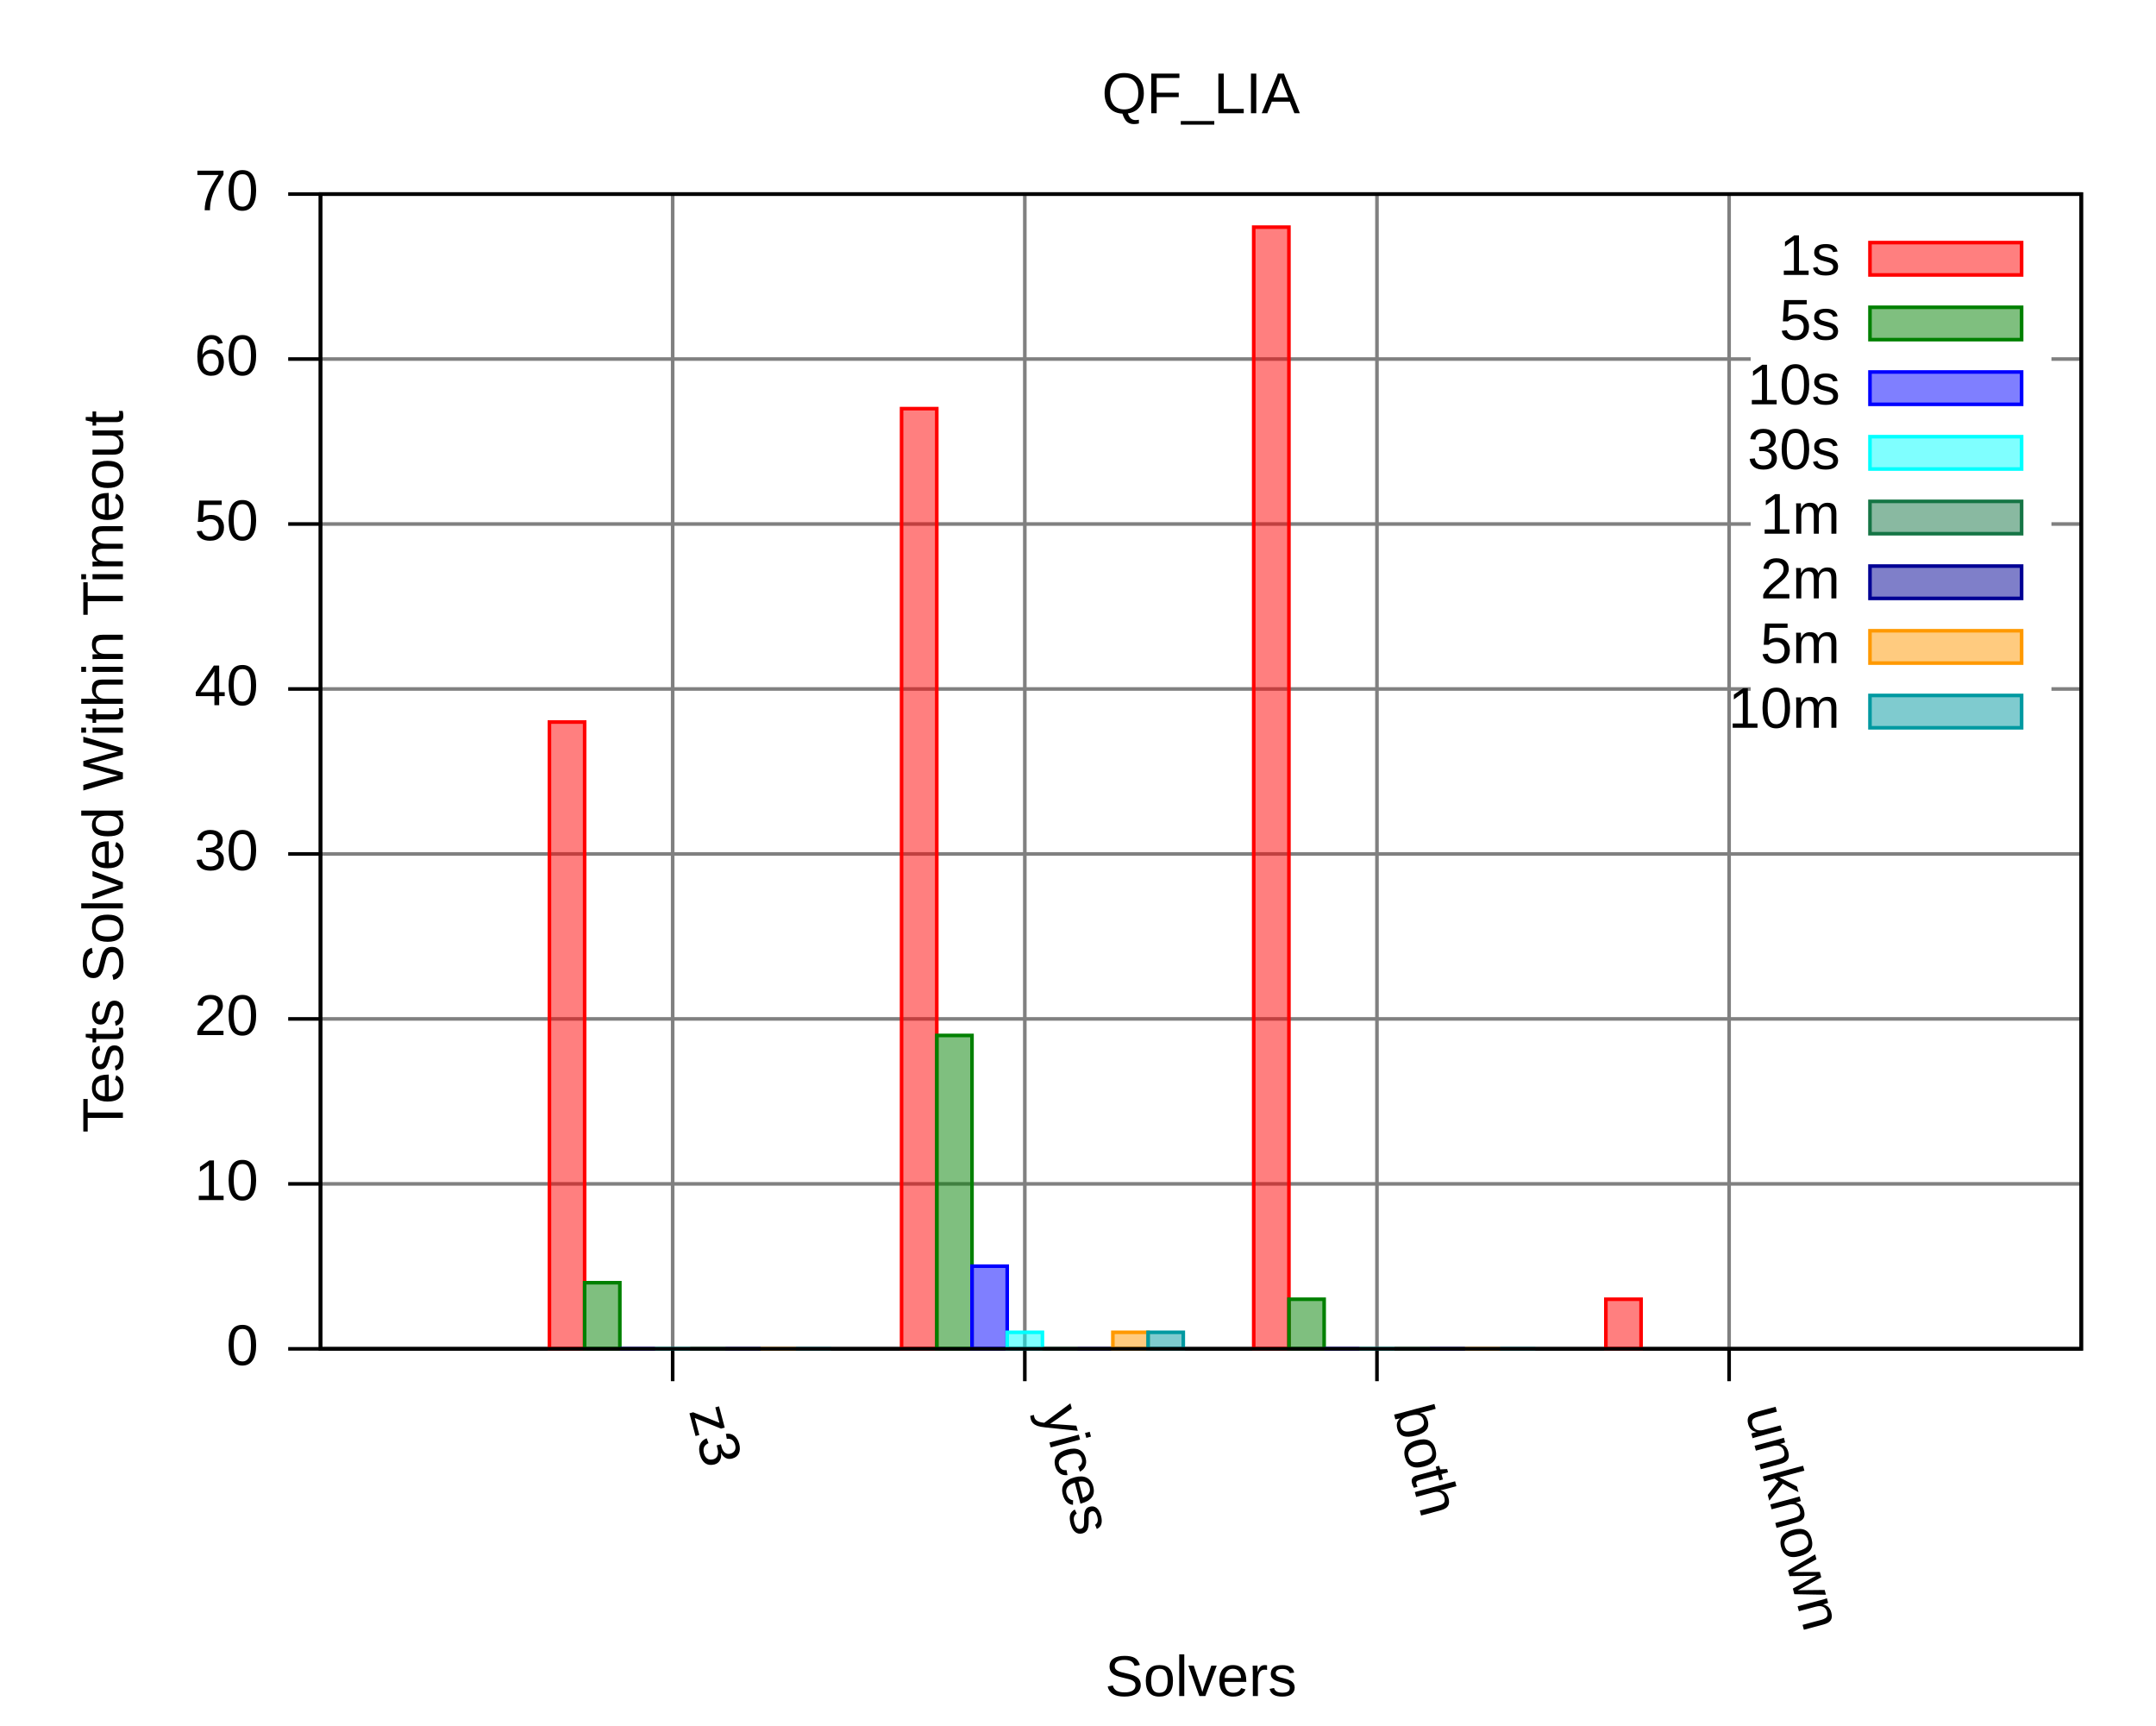
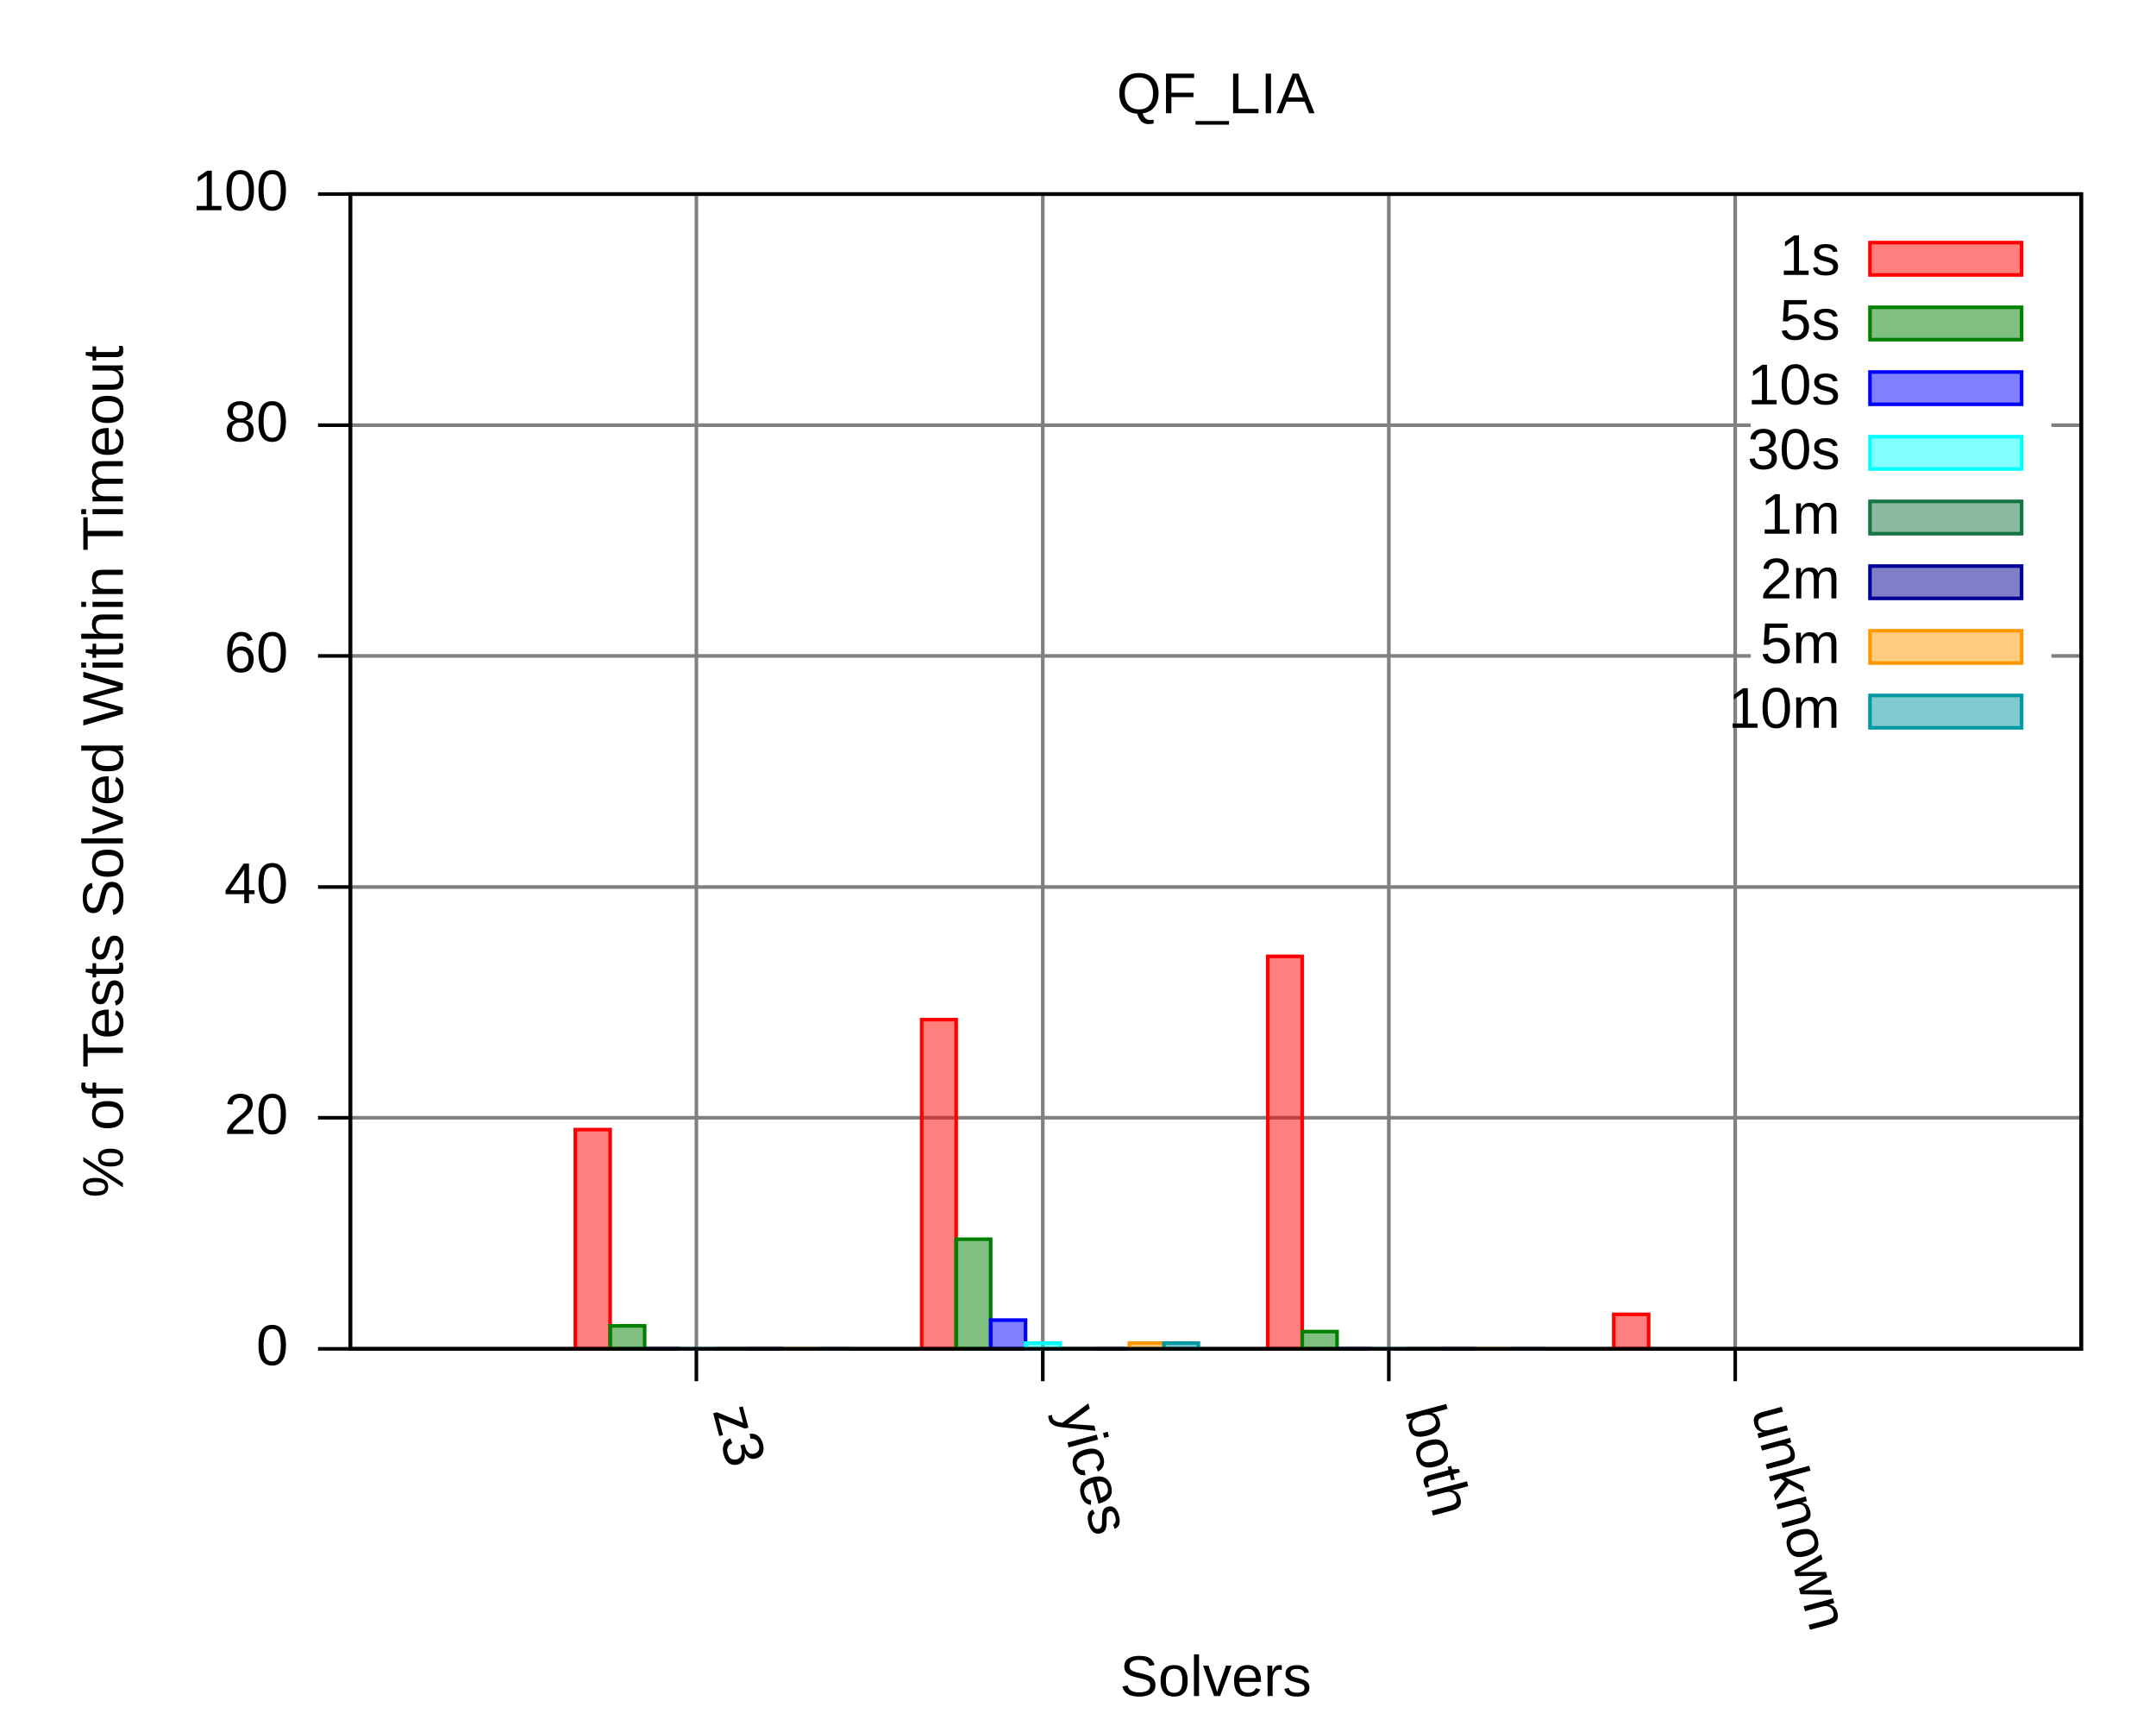
<svg xmlns="http://www.w3.org/2000/svg" xmlns:xlink="http://www.w3.org/1999/xlink" width="600" height="480" viewBox="0 0 600 480">
  <defs>
    <circle id="gpDot" r="0.5" stroke-width="0.5" />
    <path id="gpPt0" stroke-width="0.222" stroke="currentColor" d="M-1,0 h2 M0,-1 v2" />
    <path id="gpPt1" stroke-width="0.222" stroke="currentColor" d="M-1,-1 L1,1 M1,-1 L-1,1" />
    <path id="gpPt2" stroke-width="0.222" stroke="currentColor" d="M-1,0 L1,0 M0,-1 L0,1 M-1,-1 L1,1 M-1,1 L1,-1" />
    <rect id="gpPt3" stroke-width="0.222" stroke="currentColor" x="-1" y="-1" width="2" height="2" />
    <rect id="gpPt4" stroke-width="0.222" stroke="currentColor" fill="currentColor" x="-1" y="-1" width="2" height="2" />
    <circle id="gpPt5" stroke-width="0.222" stroke="currentColor" cx="0" cy="0" r="1" />
    <use xlink:href="#gpPt5" id="gpPt6" fill="currentColor" stroke="none" />
    <path id="gpPt7" stroke-width="0.222" stroke="currentColor" d="M0,-1.33 L-1.33,0.67 L1.33,0.67 z" />
    <use xlink:href="#gpPt7" id="gpPt8" fill="currentColor" stroke="none" />
    <use xlink:href="#gpPt7" id="gpPt9" stroke="currentColor" transform="rotate(180)" />
    <use xlink:href="#gpPt9" id="gpPt10" fill="currentColor" stroke="none" />
    <use xlink:href="#gpPt3" id="gpPt11" stroke="currentColor" transform="rotate(45)" />
    <use xlink:href="#gpPt11" id="gpPt12" fill="currentColor" stroke="none" />
  </defs>
  <g style="fill:none; color:white; stroke:currentColor; stroke-width:1.00; stroke-linecap:butt; stroke-linejoin:miter">
</g>
  <g style="fill:none; color:black; stroke:currentColor; stroke-width:1.00; stroke-linecap:butt; stroke-linejoin:miter">
</g>
  <g style="fill:none; color:gray; stroke:currentColor; stroke-width:1.00; stroke-linecap:butt; stroke-linejoin:miter">
-     <path d="M89.2,375.3 L579.2,375.3 " />
-   </g>
-   <g style="fill:none; color:black; stroke:currentColor; stroke-width:1.00; stroke-linecap:butt; stroke-linejoin:miter">
-     <path d="M89.2,375.3 L80.2,375.3 " />
-     <g transform="translate(71.9,379.8)" style="stroke:none; fill:black; font-family:Arial; font-size:12.00pt; text-anchor:end">
+     <path d="M97.5,375.3 L579.2,375.3 " />
+   </g>
+   <g style="fill:none; color:black; stroke:currentColor; stroke-width:1.00; stroke-linecap:butt; stroke-linejoin:miter">
+     <path d="M97.5,375.3 L88.5,375.3 " />
+     <g transform="translate(80.2,379.8)" style="stroke:none; fill:black; font-family:Arial; font-size:12.00pt; text-anchor:end">
      <text> 0</text>
    </g>
  </g>
  <g style="fill:none; color:gray; stroke:currentColor; stroke-width:1.00; stroke-linecap:butt; stroke-linejoin:miter">
-     <path d="M89.2,329.4 L579.2,329.4 " />
-   </g>
-   <g style="fill:none; color:black; stroke:currentColor; stroke-width:1.00; stroke-linecap:butt; stroke-linejoin:miter">
-     <path d="M89.2,329.4 L80.2,329.4 " />
-     <g transform="translate(71.9,333.9)" style="stroke:none; fill:black; font-family:Arial; font-size:12.00pt; text-anchor:end">
-       <text> 10</text>
-     </g>
-   </g>
-   <g style="fill:none; color:gray; stroke:currentColor; stroke-width:1.00; stroke-linecap:butt; stroke-linejoin:miter">
-     <path d="M89.2,283.5 L579.2,283.5 " />
-   </g>
-   <g style="fill:none; color:black; stroke:currentColor; stroke-width:1.00; stroke-linecap:butt; stroke-linejoin:miter">
-     <path d="M89.2,283.5 L80.2,283.5 " />
-     <g transform="translate(71.9,288.0)" style="stroke:none; fill:black; font-family:Arial; font-size:12.00pt; text-anchor:end">
+     <path d="M97.5,311.0 L579.2,311.0 " />
+   </g>
+   <g style="fill:none; color:black; stroke:currentColor; stroke-width:1.00; stroke-linecap:butt; stroke-linejoin:miter">
+     <path d="M97.5,311.0 L88.5,311.0 " />
+     <g transform="translate(80.2,315.5)" style="stroke:none; fill:black; font-family:Arial; font-size:12.00pt; text-anchor:end">
      <text> 20</text>
    </g>
  </g>
  <g style="fill:none; color:gray; stroke:currentColor; stroke-width:1.00; stroke-linecap:butt; stroke-linejoin:miter">
-     <path d="M89.2,237.6 L579.2,237.6 " />
-   </g>
-   <g style="fill:none; color:black; stroke:currentColor; stroke-width:1.00; stroke-linecap:butt; stroke-linejoin:miter">
-     <path d="M89.2,237.6 L80.2,237.6 " />
-     <g transform="translate(71.9,242.1)" style="stroke:none; fill:black; font-family:Arial; font-size:12.00pt; text-anchor:end">
-       <text> 30</text>
-     </g>
-   </g>
-   <g style="fill:none; color:gray; stroke:currentColor; stroke-width:1.00; stroke-linecap:butt; stroke-linejoin:miter">
-     <path d="M89.2,191.7 L487.2,191.7 M570.9,191.7 L579.2,191.7 " />
-   </g>
-   <g style="fill:none; color:black; stroke:currentColor; stroke-width:1.00; stroke-linecap:butt; stroke-linejoin:miter">
-     <path d="M89.2,191.7 L80.2,191.7 " />
-     <g transform="translate(71.9,196.2)" style="stroke:none; fill:black; font-family:Arial; font-size:12.00pt; text-anchor:end">
+     <path d="M97.5,246.8 L579.2,246.8 " />
+   </g>
+   <g style="fill:none; color:black; stroke:currentColor; stroke-width:1.00; stroke-linecap:butt; stroke-linejoin:miter">
+     <path d="M97.5,246.8 L88.5,246.8 " />
+     <g transform="translate(80.2,251.3)" style="stroke:none; fill:black; font-family:Arial; font-size:12.00pt; text-anchor:end">
      <text> 40</text>
    </g>
  </g>
  <g style="fill:none; color:gray; stroke:currentColor; stroke-width:1.00; stroke-linecap:butt; stroke-linejoin:miter">
-     <path d="M89.2,145.8 L487.2,145.8 M570.9,145.8 L579.2,145.8 " />
-   </g>
-   <g style="fill:none; color:black; stroke:currentColor; stroke-width:1.00; stroke-linecap:butt; stroke-linejoin:miter">
-     <path d="M89.2,145.8 L80.2,145.8 " />
-     <g transform="translate(71.9,150.3)" style="stroke:none; fill:black; font-family:Arial; font-size:12.00pt; text-anchor:end">
-       <text> 50</text>
-     </g>
-   </g>
-   <g style="fill:none; color:gray; stroke:currentColor; stroke-width:1.00; stroke-linecap:butt; stroke-linejoin:miter">
-     <path d="M89.2,99.9 L487.2,99.9 M570.9,99.9 L579.2,99.9 " />
-   </g>
-   <g style="fill:none; color:black; stroke:currentColor; stroke-width:1.00; stroke-linecap:butt; stroke-linejoin:miter">
-     <path d="M89.2,99.9 L80.2,99.9 " />
-     <g transform="translate(71.9,104.4)" style="stroke:none; fill:black; font-family:Arial; font-size:12.00pt; text-anchor:end">
+     <path d="M97.5,182.5 L487.2,182.5 M570.9,182.5 L579.2,182.5 " />
+   </g>
+   <g style="fill:none; color:black; stroke:currentColor; stroke-width:1.00; stroke-linecap:butt; stroke-linejoin:miter">
+     <path d="M97.5,182.5 L88.5,182.5 " />
+     <g transform="translate(80.2,187.0)" style="stroke:none; fill:black; font-family:Arial; font-size:12.00pt; text-anchor:end">
      <text> 60</text>
    </g>
  </g>
  <g style="fill:none; color:gray; stroke:currentColor; stroke-width:1.00; stroke-linecap:butt; stroke-linejoin:miter">
-     <path d="M89.2,54.0 L579.2,54.0 " />
-   </g>
-   <g style="fill:none; color:black; stroke:currentColor; stroke-width:1.00; stroke-linecap:butt; stroke-linejoin:miter">
-     <path d="M89.2,54.0 L80.2,54.0 " />
-     <g transform="translate(71.9,58.5)" style="stroke:none; fill:black; font-family:Arial; font-size:12.00pt; text-anchor:end">
-       <text> 70</text>
-     </g>
-   </g>
-   <g style="fill:none; color:gray; stroke:currentColor; stroke-width:1.00; stroke-linecap:butt; stroke-linejoin:miter">
-     <path d="M187.2,375.3 L187.2,54.0 " />
-   </g>
-   <g style="fill:none; color:black; stroke:currentColor; stroke-width:1.00; stroke-linecap:butt; stroke-linejoin:miter">
-     <path d="M187.2,375.3 L187.2,384.3 " />
-     <g transform="translate(191.7,392.6) rotate(75)" style="stroke:none; fill:black; font-family:Arial; font-size:12.00pt; text-anchor:start">
+     <path d="M97.5,118.3 L487.2,118.3 M570.9,118.3 L579.2,118.3 " />
+   </g>
+   <g style="fill:none; color:black; stroke:currentColor; stroke-width:1.00; stroke-linecap:butt; stroke-linejoin:miter">
+     <path d="M97.5,118.3 L88.5,118.3 " />
+     <g transform="translate(80.2,122.8)" style="stroke:none; fill:black; font-family:Arial; font-size:12.00pt; text-anchor:end">
+       <text> 80</text>
+     </g>
+   </g>
+   <g style="fill:none; color:gray; stroke:currentColor; stroke-width:1.00; stroke-linecap:butt; stroke-linejoin:miter">
+     <path d="M97.5,54.0 L579.2,54.0 " />
+   </g>
+   <g style="fill:none; color:black; stroke:currentColor; stroke-width:1.00; stroke-linecap:butt; stroke-linejoin:miter">
+     <path d="M97.5,54.0 L88.5,54.0 " />
+     <g transform="translate(80.2,58.5)" style="stroke:none; fill:black; font-family:Arial; font-size:12.00pt; text-anchor:end">
+       <text> 100</text>
+     </g>
+   </g>
+   <g style="fill:none; color:gray; stroke:currentColor; stroke-width:1.00; stroke-linecap:butt; stroke-linejoin:miter">
+     <path d="M193.8,375.3 L193.8,54.0 " />
+   </g>
+   <g style="fill:none; color:black; stroke:currentColor; stroke-width:1.00; stroke-linecap:butt; stroke-linejoin:miter">
+     <path d="M193.8,375.3 L193.8,384.3 " />
+     <g transform="translate(198.3,392.6) rotate(75)" style="stroke:none; fill:black; font-family:Arial; font-size:12.00pt; text-anchor:start">
      <text>z3</text>
    </g>
  </g>
  <g style="fill:none; color:gray; stroke:currentColor; stroke-width:1.00; stroke-linecap:butt; stroke-linejoin:miter">
-     <path d="M285.2,375.3 L285.2,54.0 " />
-   </g>
-   <g style="fill:none; color:black; stroke:currentColor; stroke-width:1.00; stroke-linecap:butt; stroke-linejoin:miter">
-     <path d="M285.2,375.3 L285.2,384.3 " />
-     <g transform="translate(289.7,392.6) rotate(75)" style="stroke:none; fill:black; font-family:Arial; font-size:12.00pt; text-anchor:start">
+     <path d="M290.2,375.3 L290.2,54.0 " />
+   </g>
+   <g style="fill:none; color:black; stroke:currentColor; stroke-width:1.00; stroke-linecap:butt; stroke-linejoin:miter">
+     <path d="M290.2,375.3 L290.2,384.3 " />
+     <g transform="translate(294.7,392.6) rotate(75)" style="stroke:none; fill:black; font-family:Arial; font-size:12.00pt; text-anchor:start">
      <text>yices</text>
    </g>
  </g>
  <g style="fill:none; color:gray; stroke:currentColor; stroke-width:1.00; stroke-linecap:butt; stroke-linejoin:miter">
-     <path d="M383.2,375.3 L383.2,54.0 " />
-   </g>
-   <g style="fill:none; color:black; stroke:currentColor; stroke-width:1.00; stroke-linecap:butt; stroke-linejoin:miter">
-     <path d="M383.2,375.3 L383.2,384.3 " />
-     <g transform="translate(387.7,392.6) rotate(75)" style="stroke:none; fill:black; font-family:Arial; font-size:12.00pt; text-anchor:start">
+     <path d="M386.5,375.3 L386.5,54.0 " />
+   </g>
+   <g style="fill:none; color:black; stroke:currentColor; stroke-width:1.00; stroke-linecap:butt; stroke-linejoin:miter">
+     <path d="M386.5,375.3 L386.5,384.3 " />
+     <g transform="translate(391.0,392.6) rotate(75)" style="stroke:none; fill:black; font-family:Arial; font-size:12.00pt; text-anchor:start">
      <text>both</text>
    </g>
  </g>
  <g style="fill:none; color:gray; stroke:currentColor; stroke-width:1.00; stroke-linecap:butt; stroke-linejoin:miter">
-     <path d="M481.2,375.3 L481.2,54.0 " />
-   </g>
-   <g style="fill:none; color:black; stroke:currentColor; stroke-width:1.00; stroke-linecap:butt; stroke-linejoin:miter">
-     <path d="M481.2,375.3 L481.2,384.3 " />
-     <g transform="translate(485.7,392.6) rotate(75)" style="stroke:none; fill:black; font-family:Arial; font-size:12.00pt; text-anchor:start">
+     <path d="M482.9,375.3 L482.9,54.0 " />
+   </g>
+   <g style="fill:none; color:black; stroke:currentColor; stroke-width:1.00; stroke-linecap:butt; stroke-linejoin:miter">
+     <path d="M482.9,375.3 L482.9,384.3 " />
+     <g transform="translate(487.4,392.6) rotate(75)" style="stroke:none; fill:black; font-family:Arial; font-size:12.00pt; text-anchor:start">
      <text>unknown</text>
    </g>
-     <path d="M89.2,54.0 L89.2,375.3 L579.2,375.3 L579.2,54.0 L89.2,54.0 Z " />
+     <path d="M97.5,54.0 L97.5,375.3 L579.2,375.3 L579.2,54.0 L97.5,54.0 Z " />
    <g transform="translate(34.2,214.7) rotate(-90)" style="stroke:none; fill:black; font-family:Arial; font-size:12.00pt; text-anchor:middle">
-       <text>Tests Solved Within Timeout</text>
-     </g>
-     <g transform="translate(334.2,471.9)" style="stroke:none; fill:black; font-family:Arial; font-size:12.00pt; text-anchor:middle">
+       <text>% of Tests Solved Within Timeout</text>
+     </g>
+     <g transform="translate(338.3,471.9)" style="stroke:none; fill:black; font-family:Arial; font-size:12.00pt; text-anchor:middle">
      <text>Solvers</text>
    </g>
-     <g transform="translate(334.2,31.5)" style="stroke:none; fill:black; font-family:Arial; font-size:12.00pt; text-anchor:middle">
+     <g transform="translate(338.3,31.5)" style="stroke:none; fill:black; font-family:Arial; font-size:12.00pt; text-anchor:middle">
      <text>QF_LIA</text>
    </g>
  </g>
  <g style="fill:none; color:red; stroke:currentColor; stroke-width:1.00; stroke-linecap:butt; stroke-linejoin:miter">
</g>
  <g style="fill:none; color:black; stroke:currentColor; stroke-width:1.00; stroke-linecap:butt; stroke-linejoin:miter">
    <g transform="translate(512.1,76.5)" style="stroke:none; fill:black; font-family:Arial; font-size:12.00pt; text-anchor:end">
      <text>1s</text>
    </g>
  </g>
  <g style="fill:none; color:red; stroke:currentColor; stroke-width:1.00; stroke-linecap:butt; stroke-linejoin:miter">
    <g style="stroke:none; shape-rendering:crispEdges">
      <polygon fill="currentColor" fill-opacity="0.5" points="520.4,76.5 562.6,76.5 562.6,67.5 520.4,67.5 " />
    </g>
    <path d="M520.4,76.5 L562.6,76.5 L562.6,67.5 L520.4,67.5 L520.4,76.5 Z " />
    <g style="stroke:none; shape-rendering:crispEdges">
-       <polygon fill="currentColor" fill-opacity="0.5" points="152.9,375.3 162.8,375.3 162.8,200.8 152.9,200.8 " />
-     </g>
-     <path d="M152.9,375.3 L152.9,200.9 L162.7,200.9 L162.7,375.3 L152.9,375.3 Z " />
-     <g style="stroke:none; shape-rendering:crispEdges">
-       <polygon fill="currentColor" fill-opacity="0.5" points="250.9,375.3 260.8,375.3 260.8,113.6 250.9,113.6 " />
-     </g>
-     <path d="M250.9,375.3 L250.9,113.7 L260.7,113.7 L260.7,375.3 L250.9,375.3 Z " />
-     <g style="stroke:none; shape-rendering:crispEdges">
-       <polygon fill="currentColor" fill-opacity="0.5" points="348.9,375.3 358.8,375.3 358.8,63.1 348.9,63.1 " />
-     </g>
-     <path d="M348.9,375.3 L348.9,63.2 L358.7,63.2 L358.7,375.3 L348.9,375.3 Z " />
-     <g style="stroke:none; shape-rendering:crispEdges">
-       <polygon fill="currentColor" fill-opacity="0.5" points="446.9,375.3 456.8,375.3 456.8,361.4 446.9,361.4 " />
-     </g>
-     <path d="M446.9,375.3 L446.9,361.5 L456.7,361.5 L456.7,375.3 L446.9,375.3 Z " />
+       <polygon fill="currentColor" fill-opacity="0.5" points="160.1,375.3 169.9,375.3 169.9,314.2 160.1,314.2 " />
+     </g>
+     <path d="M160.1,375.3 L160.1,314.3 L169.8,314.3 L169.8,375.3 L160.1,375.3 Z " />
+     <g style="stroke:none; shape-rendering:crispEdges">
+       <polygon fill="currentColor" fill-opacity="0.5" points="256.5,375.3 266.2,375.3 266.2,283.6 256.5,283.6 " />
+     </g>
+     <path d="M256.5,375.3 L256.5,283.7 L266.1,283.7 L266.1,375.3 L256.5,375.3 Z " />
+     <g style="stroke:none; shape-rendering:crispEdges">
+       <polygon fill="currentColor" fill-opacity="0.5" points="352.8,375.3 362.5,375.3 362.5,266.0 352.8,266.0 " />
+     </g>
+     <path d="M352.8,375.3 L352.8,266.1 L362.4,266.1 L362.4,375.3 L352.8,375.3 Z " />
+     <g style="stroke:none; shape-rendering:crispEdges">
+       <polygon fill="currentColor" fill-opacity="0.5" points="449.1,375.3 458.9,375.3 458.9,365.6 449.1,365.6 " />
+     </g>
+     <path d="M449.1,375.3 L449.1,365.7 L458.8,365.7 L458.8,375.3 L449.1,375.3 Z " />
  </g>
  <g style="fill:none; color:green; stroke:currentColor; stroke-width:1.00; stroke-linecap:butt; stroke-linejoin:miter">
</g>
  <g style="fill:none; color:black; stroke:currentColor; stroke-width:1.00; stroke-linecap:butt; stroke-linejoin:miter">
    <g transform="translate(512.1,94.5)" style="stroke:none; fill:black; font-family:Arial; font-size:12.00pt; text-anchor:end">
      <text>5s</text>
    </g>
  </g>
  <g style="fill:none; color:green; stroke:currentColor; stroke-width:1.00; stroke-linecap:butt; stroke-linejoin:miter">
    <g style="stroke:none; shape-rendering:crispEdges">
      <polygon fill="currentColor" fill-opacity="0.5" points="520.4,94.5 562.6,94.5 562.6,85.5 520.4,85.5 " />
    </g>
    <path d="M520.4,94.5 L562.6,94.5 L562.6,85.5 L520.4,85.5 L520.4,94.5 Z " />
    <g style="stroke:none; shape-rendering:crispEdges">
-       <polygon fill="currentColor" fill-opacity="0.5" points="162.7,375.3 172.6,375.3 172.6,356.8 162.7,356.8 " />
-     </g>
-     <path d="M162.7,375.3 L162.7,356.9 L172.5,356.9 L172.5,375.3 L162.7,375.3 Z " />
-     <g style="stroke:none; shape-rendering:crispEdges">
-       <polygon fill="currentColor" fill-opacity="0.5" points="260.7,375.3 270.6,375.3 270.6,288.0 260.7,288.0 " />
-     </g>
-     <path d="M260.7,375.3 L260.7,288.1 L270.5,288.1 L270.5,375.3 L260.7,375.3 Z " />
-     <g style="stroke:none; shape-rendering:crispEdges">
-       <polygon fill="currentColor" fill-opacity="0.5" points="358.7,375.3 368.6,375.3 368.6,361.4 358.7,361.4 " />
-     </g>
-     <path d="M358.7,375.3 L358.7,361.5 L368.5,361.5 L368.5,375.3 L358.7,375.3 Z " />
+       <polygon fill="currentColor" fill-opacity="0.5" points="169.8,375.3 179.5,375.3 179.5,368.8 169.8,368.8 " />
+     </g>
+     <path d="M169.8,375.3 L169.8,368.9 L179.4,368.9 L179.4,375.3 L169.8,375.3 Z " />
+     <g style="stroke:none; shape-rendering:crispEdges">
+       <polygon fill="currentColor" fill-opacity="0.5" points="266.1,375.3 275.8,375.3 275.8,344.7 266.1,344.7 " />
+     </g>
+     <path d="M266.1,375.3 L266.1,344.8 L275.7,344.8 L275.7,375.3 L266.1,375.3 Z " />
+     <g style="stroke:none; shape-rendering:crispEdges">
+       <polygon fill="currentColor" fill-opacity="0.5" points="362.4,375.3 372.2,375.3 372.2,370.4 362.4,370.4 " />
+     </g>
+     <path d="M362.4,375.3 L362.4,370.5 L372.1,370.5 L372.1,375.3 L362.4,375.3 Z " />
  </g>
  <g style="fill:none; color:blue; stroke:currentColor; stroke-width:1.00; stroke-linecap:butt; stroke-linejoin:miter">
</g>
  <g style="fill:none; color:black; stroke:currentColor; stroke-width:1.00; stroke-linecap:butt; stroke-linejoin:miter">
    <g transform="translate(512.1,112.5)" style="stroke:none; fill:black; font-family:Arial; font-size:12.00pt; text-anchor:end">
      <text>10s</text>
    </g>
  </g>
  <g style="fill:none; color:blue; stroke:currentColor; stroke-width:1.00; stroke-linecap:butt; stroke-linejoin:miter">
    <g style="stroke:none; shape-rendering:crispEdges">
      <polygon fill="currentColor" fill-opacity="0.5" points="520.4,112.5 562.6,112.5 562.6,103.5 520.4,103.5 " />
    </g>
    <path d="M520.4,112.5 L562.6,112.5 L562.6,103.5 L520.4,103.5 L520.4,112.5 Z " />
    <g style="stroke:none; shape-rendering:crispEdges">
-       <polygon fill="currentColor" fill-opacity="0.5" points="172.5,375.3 182.4,375.3 182.4,375.2 172.5,375.2 " />
-     </g>
-     <path d="M172.5,375.3 L182.3,375.3 L172.5,375.3 Z " />
-     <g style="stroke:none; shape-rendering:crispEdges">
-       <polygon fill="currentColor" fill-opacity="0.5" points="270.5,375.3 280.4,375.3 280.4,352.2 270.5,352.2 " />
-     </g>
-     <path d="M270.5,375.3 L270.5,352.3 L280.3,352.3 L280.3,375.3 L270.5,375.3 Z " />
-     <g style="stroke:none; shape-rendering:crispEdges">
-       <polygon fill="currentColor" fill-opacity="0.5" points="368.5,375.3 378.4,375.3 378.4,375.2 368.5,375.2 " />
-     </g>
-     <path d="M368.5,375.3 L378.3,375.3 L368.5,375.3 Z " />
+       <polygon fill="currentColor" fill-opacity="0.5" points="179.4,375.3 189.1,375.3 189.1,375.2 179.4,375.2 " />
+     </g>
+     <path d="M179.4,375.3 L189.0,375.3 L179.4,375.3 Z " />
+     <g style="stroke:none; shape-rendering:crispEdges">
+       <polygon fill="currentColor" fill-opacity="0.5" points="275.7,375.3 285.5,375.3 285.5,367.2 275.7,367.2 " />
+     </g>
+     <path d="M275.7,375.3 L275.7,367.3 L285.4,367.3 L285.4,375.3 L275.7,375.3 Z " />
+     <g style="stroke:none; shape-rendering:crispEdges">
+       <polygon fill="currentColor" fill-opacity="0.5" points="372.1,375.3 381.8,375.3 381.8,375.2 372.1,375.2 " />
+     </g>
+     <path d="M372.1,375.3 L381.7,375.3 L372.1,375.3 Z " />
  </g>
  <g style="fill:none; color:cyan; stroke:currentColor; stroke-width:1.00; stroke-linecap:butt; stroke-linejoin:miter">
</g>
  <g style="fill:none; color:black; stroke:currentColor; stroke-width:1.00; stroke-linecap:butt; stroke-linejoin:miter">
    <g transform="translate(512.1,130.5)" style="stroke:none; fill:black; font-family:Arial; font-size:12.00pt; text-anchor:end">
      <text>30s</text>
    </g>
  </g>
  <g style="fill:none; color:cyan; stroke:currentColor; stroke-width:1.00; stroke-linecap:butt; stroke-linejoin:miter">
    <g style="stroke:none; shape-rendering:crispEdges">
      <polygon fill="currentColor" fill-opacity="0.5" points="520.4,130.5 562.6,130.5 562.6,121.5 520.4,121.5 " />
    </g>
    <path d="M520.4,130.5 L562.6,130.5 L562.6,121.5 L520.4,121.5 L520.4,130.5 Z " />
    <g style="stroke:none; shape-rendering:crispEdges">
-       <polygon fill="currentColor" fill-opacity="0.5" points="182.3,375.3 192.2,375.3 192.2,375.2 182.3,375.2 " />
-     </g>
-     <path d="M182.3,375.3 L192.1,375.3 L182.3,375.3 Z " />
-     <g style="stroke:none; shape-rendering:crispEdges">
-       <polygon fill="currentColor" fill-opacity="0.5" points="280.3,375.3 290.2,375.3 290.2,370.6 280.3,370.6 " />
-     </g>
-     <path d="M280.3,375.3 L280.3,370.7 L290.1,370.7 L290.1,375.3 L280.3,375.3 Z " />
-     <g style="stroke:none; shape-rendering:crispEdges">
-       <polygon fill="currentColor" fill-opacity="0.5" points="378.3,375.3 388.2,375.3 388.2,375.2 378.3,375.2 " />
-     </g>
-     <path d="M378.3,375.3 L388.1,375.3 L378.3,375.3 Z " />
+       <polygon fill="currentColor" fill-opacity="0.5" points="189.0,375.3 198.8,375.3 198.8,375.2 189.0,375.2 " />
+     </g>
+     <path d="M189.0,375.3 L198.7,375.3 L189.0,375.3 Z " />
+     <g style="stroke:none; shape-rendering:crispEdges">
+       <polygon fill="currentColor" fill-opacity="0.5" points="285.4,375.3 295.1,375.3 295.1,373.6 285.4,373.6 " />
+     </g>
+     <path d="M285.4,375.3 L285.4,373.7 L295.0,373.7 L295.0,375.3 L285.4,375.3 Z " />
+     <g style="stroke:none; shape-rendering:crispEdges">
+       <polygon fill="currentColor" fill-opacity="0.5" points="381.7,375.3 391.4,375.3 391.4,375.2 381.7,375.2 " />
+     </g>
+     <path d="M381.7,375.3 L391.3,375.3 L381.7,375.3 Z " />
  </g>
  <g style="fill:none; color:#157545; stroke:currentColor; stroke-width:1.00; stroke-linecap:butt; stroke-linejoin:miter">
</g>
  <g style="fill:none; color:black; stroke:currentColor; stroke-width:1.00; stroke-linecap:butt; stroke-linejoin:miter">
    <g transform="translate(512.1,148.5)" style="stroke:none; fill:black; font-family:Arial; font-size:12.00pt; text-anchor:end">
      <text>1m</text>
    </g>
  </g>
  <g style="fill:none; color:#157545; stroke:currentColor; stroke-width:1.00; stroke-linecap:butt; stroke-linejoin:miter">
    <g style="stroke:none; shape-rendering:crispEdges">
      <polygon fill="currentColor" fill-opacity="0.5" points="520.4,148.5 562.6,148.5 562.6,139.5 520.4,139.5 " />
    </g>
    <path d="M520.4,148.5 L562.6,148.5 L562.6,139.5 L520.4,139.5 L520.4,148.5 Z " />
    <g style="stroke:none; shape-rendering:crispEdges">
-       <polygon fill="currentColor" fill-opacity="0.5" points="192.1,375.3 202.0,375.3 202.0,375.2 192.1,375.2 " />
-     </g>
-     <path d="M192.1,375.3 L201.9,375.3 L192.1,375.3 Z " />
-     <g style="stroke:none; shape-rendering:crispEdges">
-       <polygon fill="currentColor" fill-opacity="0.5" points="290.1,375.3 300.0,375.3 300.0,375.2 290.1,375.2 " />
-     </g>
-     <path d="M290.1,375.3 L299.9,375.3 L290.1,375.3 Z " />
-     <g style="stroke:none; shape-rendering:crispEdges">
-       <polygon fill="currentColor" fill-opacity="0.5" points="388.1,375.3 398.0,375.3 398.0,375.2 388.1,375.2 " />
-     </g>
-     <path d="M388.1,375.3 L397.9,375.3 L388.1,375.3 Z " />
+       <polygon fill="currentColor" fill-opacity="0.5" points="198.7,375.3 208.4,375.3 208.4,375.2 198.7,375.2 " />
+     </g>
+     <path d="M198.7,375.3 L208.3,375.3 L198.7,375.3 Z " />
+     <g style="stroke:none; shape-rendering:crispEdges">
+       <polygon fill="currentColor" fill-opacity="0.5" points="295.0,375.3 304.7,375.3 304.7,375.2 295.0,375.2 " />
+     </g>
+     <path d="M295.0,375.3 L304.6,375.3 L295.0,375.3 Z " />
+     <g style="stroke:none; shape-rendering:crispEdges">
+       <polygon fill="currentColor" fill-opacity="0.5" points="391.3,375.3 401.1,375.3 401.1,375.2 391.3,375.2 " />
+     </g>
+     <path d="M391.3,375.3 L401.0,375.3 L391.3,375.3 Z " />
  </g>
  <g style="fill:none; color:#000094; stroke:currentColor; stroke-width:1.00; stroke-linecap:butt; stroke-linejoin:miter">
</g>
  <g style="fill:none; color:black; stroke:currentColor; stroke-width:1.00; stroke-linecap:butt; stroke-linejoin:miter">
    <g transform="translate(512.1,166.5)" style="stroke:none; fill:black; font-family:Arial; font-size:12.00pt; text-anchor:end">
      <text>2m</text>
    </g>
  </g>
  <g style="fill:none; color:#000094; stroke:currentColor; stroke-width:1.00; stroke-linecap:butt; stroke-linejoin:miter">
    <g style="stroke:none; shape-rendering:crispEdges">
      <polygon fill="currentColor" fill-opacity="0.5" points="520.4,166.5 562.6,166.5 562.6,157.5 520.4,157.5 " />
    </g>
    <path d="M520.4,166.5 L562.6,166.5 L562.6,157.5 L520.4,157.5 L520.4,166.5 Z " />
    <g style="stroke:none; shape-rendering:crispEdges">
-       <polygon fill="currentColor" fill-opacity="0.5" points="201.9,375.3 211.8,375.3 211.8,375.2 201.9,375.2 " />
-     </g>
-     <path d="M201.9,375.3 L211.7,375.3 L201.9,375.3 Z " />
-     <g style="stroke:none; shape-rendering:crispEdges">
-       <polygon fill="currentColor" fill-opacity="0.5" points="299.9,375.3 309.8,375.3 309.8,375.2 299.9,375.2 " />
-     </g>
-     <path d="M299.9,375.3 L309.7,375.3 L299.9,375.3 Z " />
-     <g style="stroke:none; shape-rendering:crispEdges">
-       <polygon fill="currentColor" fill-opacity="0.5" points="397.9,375.3 407.8,375.3 407.8,375.2 397.9,375.2 " />
-     </g>
-     <path d="M397.9,375.3 L407.7,375.3 L397.9,375.3 Z " />
+       <polygon fill="currentColor" fill-opacity="0.5" points="208.3,375.3 218.0,375.3 218.0,375.2 208.3,375.2 " />
+     </g>
+     <path d="M208.3,375.3 L217.9,375.3 L208.3,375.3 Z " />
+     <g style="stroke:none; shape-rendering:crispEdges">
+       <polygon fill="currentColor" fill-opacity="0.5" points="304.6,375.3 314.4,375.3 314.4,375.2 304.6,375.2 " />
+     </g>
+     <path d="M304.6,375.3 L314.3,375.3 L304.6,375.3 Z " />
+     <g style="stroke:none; shape-rendering:crispEdges">
+       <polygon fill="currentColor" fill-opacity="0.5" points="401.0,375.3 410.7,375.3 410.7,375.2 401.0,375.2 " />
+     </g>
+     <path d="M401.0,375.3 L410.6,375.3 L401.0,375.3 Z " />
  </g>
  <g style="fill:none; color:#FF9900; stroke:currentColor; stroke-width:1.00; stroke-linecap:butt; stroke-linejoin:miter">
</g>
  <g style="fill:none; color:black; stroke:currentColor; stroke-width:1.00; stroke-linecap:butt; stroke-linejoin:miter">
    <g transform="translate(512.1,184.5)" style="stroke:none; fill:black; font-family:Arial; font-size:12.00pt; text-anchor:end">
      <text>5m</text>
    </g>
  </g>
  <g style="fill:none; color:#FF9900; stroke:currentColor; stroke-width:1.00; stroke-linecap:butt; stroke-linejoin:miter">
    <g style="stroke:none; shape-rendering:crispEdges">
      <polygon fill="currentColor" fill-opacity="0.5" points="520.4,184.5 562.6,184.5 562.6,175.5 520.4,175.5 " />
    </g>
    <path d="M520.4,184.5 L562.6,184.5 L562.6,175.5 L520.4,175.5 L520.4,184.5 Z " />
    <g style="stroke:none; shape-rendering:crispEdges">
-       <polygon fill="currentColor" fill-opacity="0.5" points="211.7,375.3 221.6,375.3 221.6,375.2 211.7,375.2 " />
-     </g>
-     <path d="M211.7,375.3 L221.5,375.3 L211.7,375.3 Z " />
-     <g style="stroke:none; shape-rendering:crispEdges">
-       <polygon fill="currentColor" fill-opacity="0.5" points="309.7,375.3 319.6,375.3 319.6,370.6 309.7,370.6 " />
-     </g>
-     <path d="M309.7,375.3 L309.7,370.7 L319.5,370.7 L319.5,375.3 L309.7,375.3 Z " />
-     <g style="stroke:none; shape-rendering:crispEdges">
-       <polygon fill="currentColor" fill-opacity="0.5" points="407.7,375.3 417.6,375.3 417.6,375.2 407.7,375.2 " />
-     </g>
-     <path d="M407.7,375.3 L417.5,375.3 L407.7,375.3 Z " />
+       <polygon fill="currentColor" fill-opacity="0.5" points="217.9,375.3 227.7,375.3 227.7,375.2 217.9,375.2 " />
+     </g>
+     <path d="M217.9,375.3 L227.6,375.3 L217.9,375.3 Z " />
+     <g style="stroke:none; shape-rendering:crispEdges">
+       <polygon fill="currentColor" fill-opacity="0.5" points="314.3,375.3 324.0,375.3 324.0,373.6 314.3,373.6 " />
+     </g>
+     <path d="M314.3,375.3 L314.3,373.7 L323.9,373.7 L323.9,375.3 L314.3,375.3 Z " />
+     <g style="stroke:none; shape-rendering:crispEdges">
+       <polygon fill="currentColor" fill-opacity="0.5" points="410.6,375.3 420.3,375.3 420.3,375.2 410.6,375.2 " />
+     </g>
+     <path d="M410.6,375.3 L420.2,375.3 L410.6,375.3 Z " />
  </g>
  <g style="fill:none; color:#0099A1; stroke:currentColor; stroke-width:1.00; stroke-linecap:butt; stroke-linejoin:miter">
</g>
  <g style="fill:none; color:black; stroke:currentColor; stroke-width:1.00; stroke-linecap:butt; stroke-linejoin:miter">
    <g transform="translate(512.1,202.5)" style="stroke:none; fill:black; font-family:Arial; font-size:12.00pt; text-anchor:end">
      <text>10m</text>
    </g>
  </g>
  <g style="fill:none; color:#0099A1; stroke:currentColor; stroke-width:1.00; stroke-linecap:butt; stroke-linejoin:miter">
    <g style="stroke:none; shape-rendering:crispEdges">
      <polygon fill="currentColor" fill-opacity="0.5" points="520.4,202.5 562.6,202.5 562.6,193.5 520.4,193.5 " />
    </g>
    <path d="M520.4,202.5 L562.6,202.5 L562.6,193.5 L520.4,193.5 L520.4,202.5 Z " />
    <g style="stroke:none; shape-rendering:crispEdges">
-       <polygon fill="currentColor" fill-opacity="0.5" points="221.5,375.3 231.4,375.3 231.4,375.2 221.5,375.2 " />
-     </g>
-     <path d="M221.5,375.3 L231.3,375.3 L221.5,375.3 Z " />
-     <g style="stroke:none; shape-rendering:crispEdges">
-       <polygon fill="currentColor" fill-opacity="0.5" points="319.5,375.3 329.4,375.3 329.4,370.6 319.5,370.6 " />
-     </g>
-     <path d="M319.5,375.3 L319.5,370.7 L329.3,370.7 L329.3,375.3 L319.5,375.3 Z " />
-     <g style="stroke:none; shape-rendering:crispEdges">
-       <polygon fill="currentColor" fill-opacity="0.5" points="417.5,375.3 427.4,375.3 427.4,375.2 417.5,375.2 " />
-     </g>
-     <path d="M417.5,375.3 L427.3,375.3 L417.5,375.3 Z " />
-   </g>
-   <g style="fill:none; color:black; stroke:currentColor; stroke-width:1.00; stroke-linecap:butt; stroke-linejoin:miter">
-     <path d="M89.2,54.0 L89.2,375.3 L579.2,375.3 L579.2,54.0 L89.2,54.0 Z " />
+       <polygon fill="currentColor" fill-opacity="0.5" points="227.6,375.3 237.3,375.3 237.3,375.2 227.6,375.2 " />
+     </g>
+     <path d="M227.6,375.3 L237.2,375.3 L227.6,375.3 Z " />
+     <g style="stroke:none; shape-rendering:crispEdges">
+       <polygon fill="currentColor" fill-opacity="0.5" points="323.9,375.3 333.6,375.3 333.6,373.6 323.9,373.6 " />
+     </g>
+     <path d="M323.9,375.3 L323.9,373.7 L333.5,373.7 L333.5,375.3 L323.9,375.3 Z " />
+     <g style="stroke:none; shape-rendering:crispEdges">
+       <polygon fill="currentColor" fill-opacity="0.5" points="420.2,375.3 430.0,375.3 430.0,375.2 420.2,375.2 " />
+     </g>
+     <path d="M420.2,375.3 L429.9,375.3 L420.2,375.3 Z " />
+   </g>
+   <g style="fill:none; color:black; stroke:currentColor; stroke-width:1.00; stroke-linecap:butt; stroke-linejoin:miter">
+     <path d="M97.5,54.0 L97.5,375.3 L579.2,375.3 L579.2,54.0 L97.5,54.0 Z " />
  </g>
</svg>
